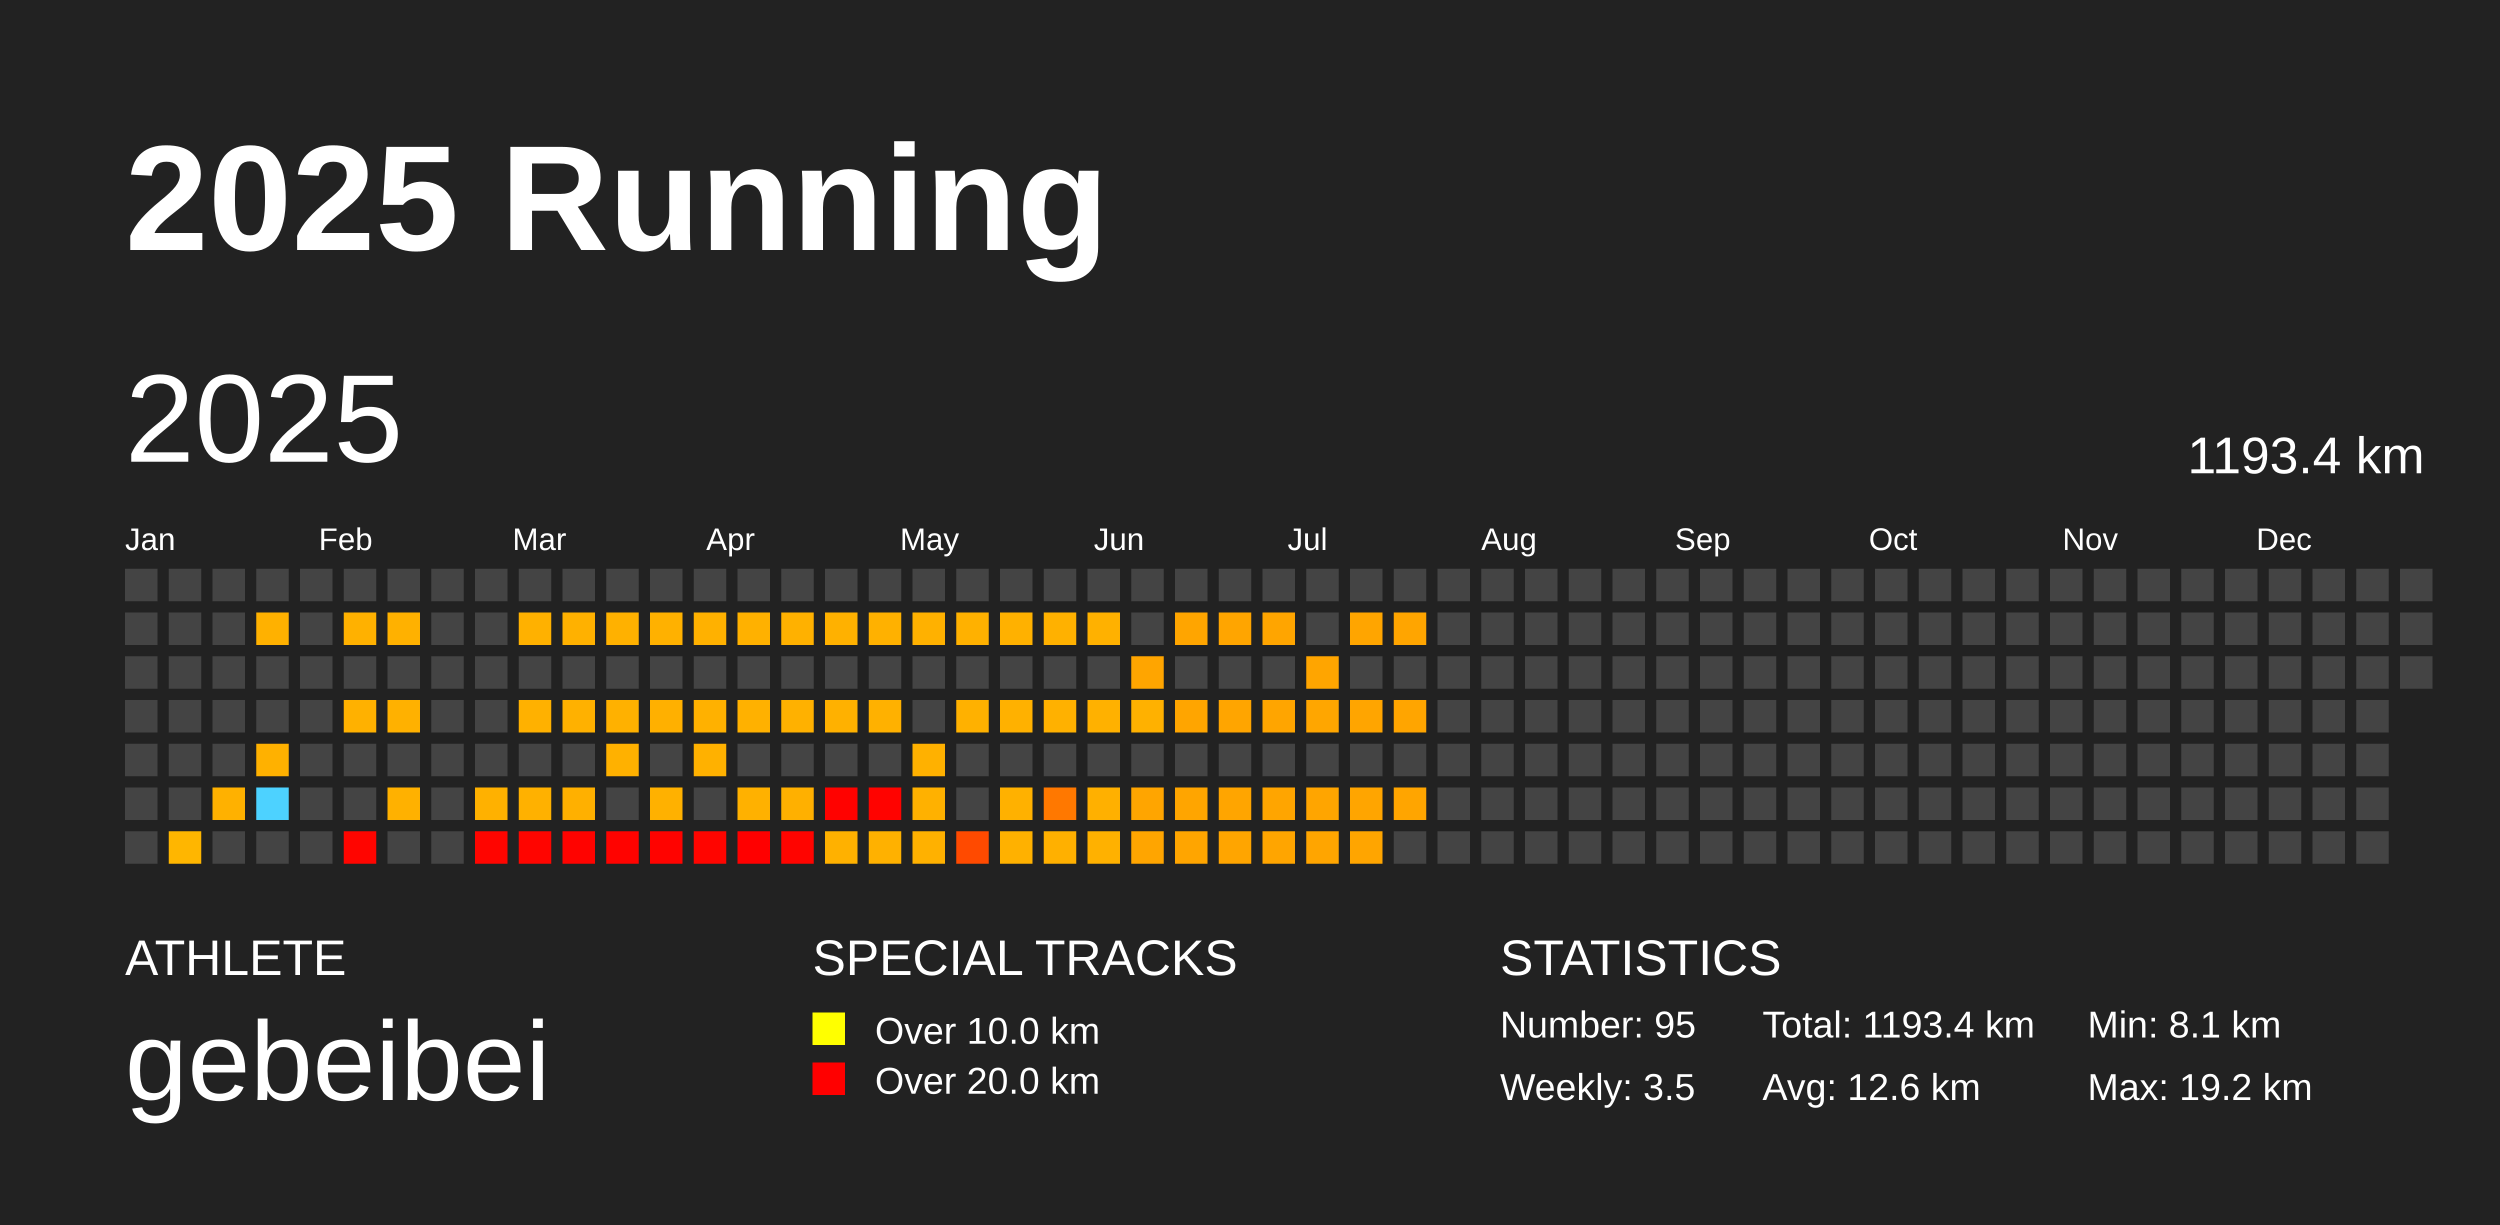
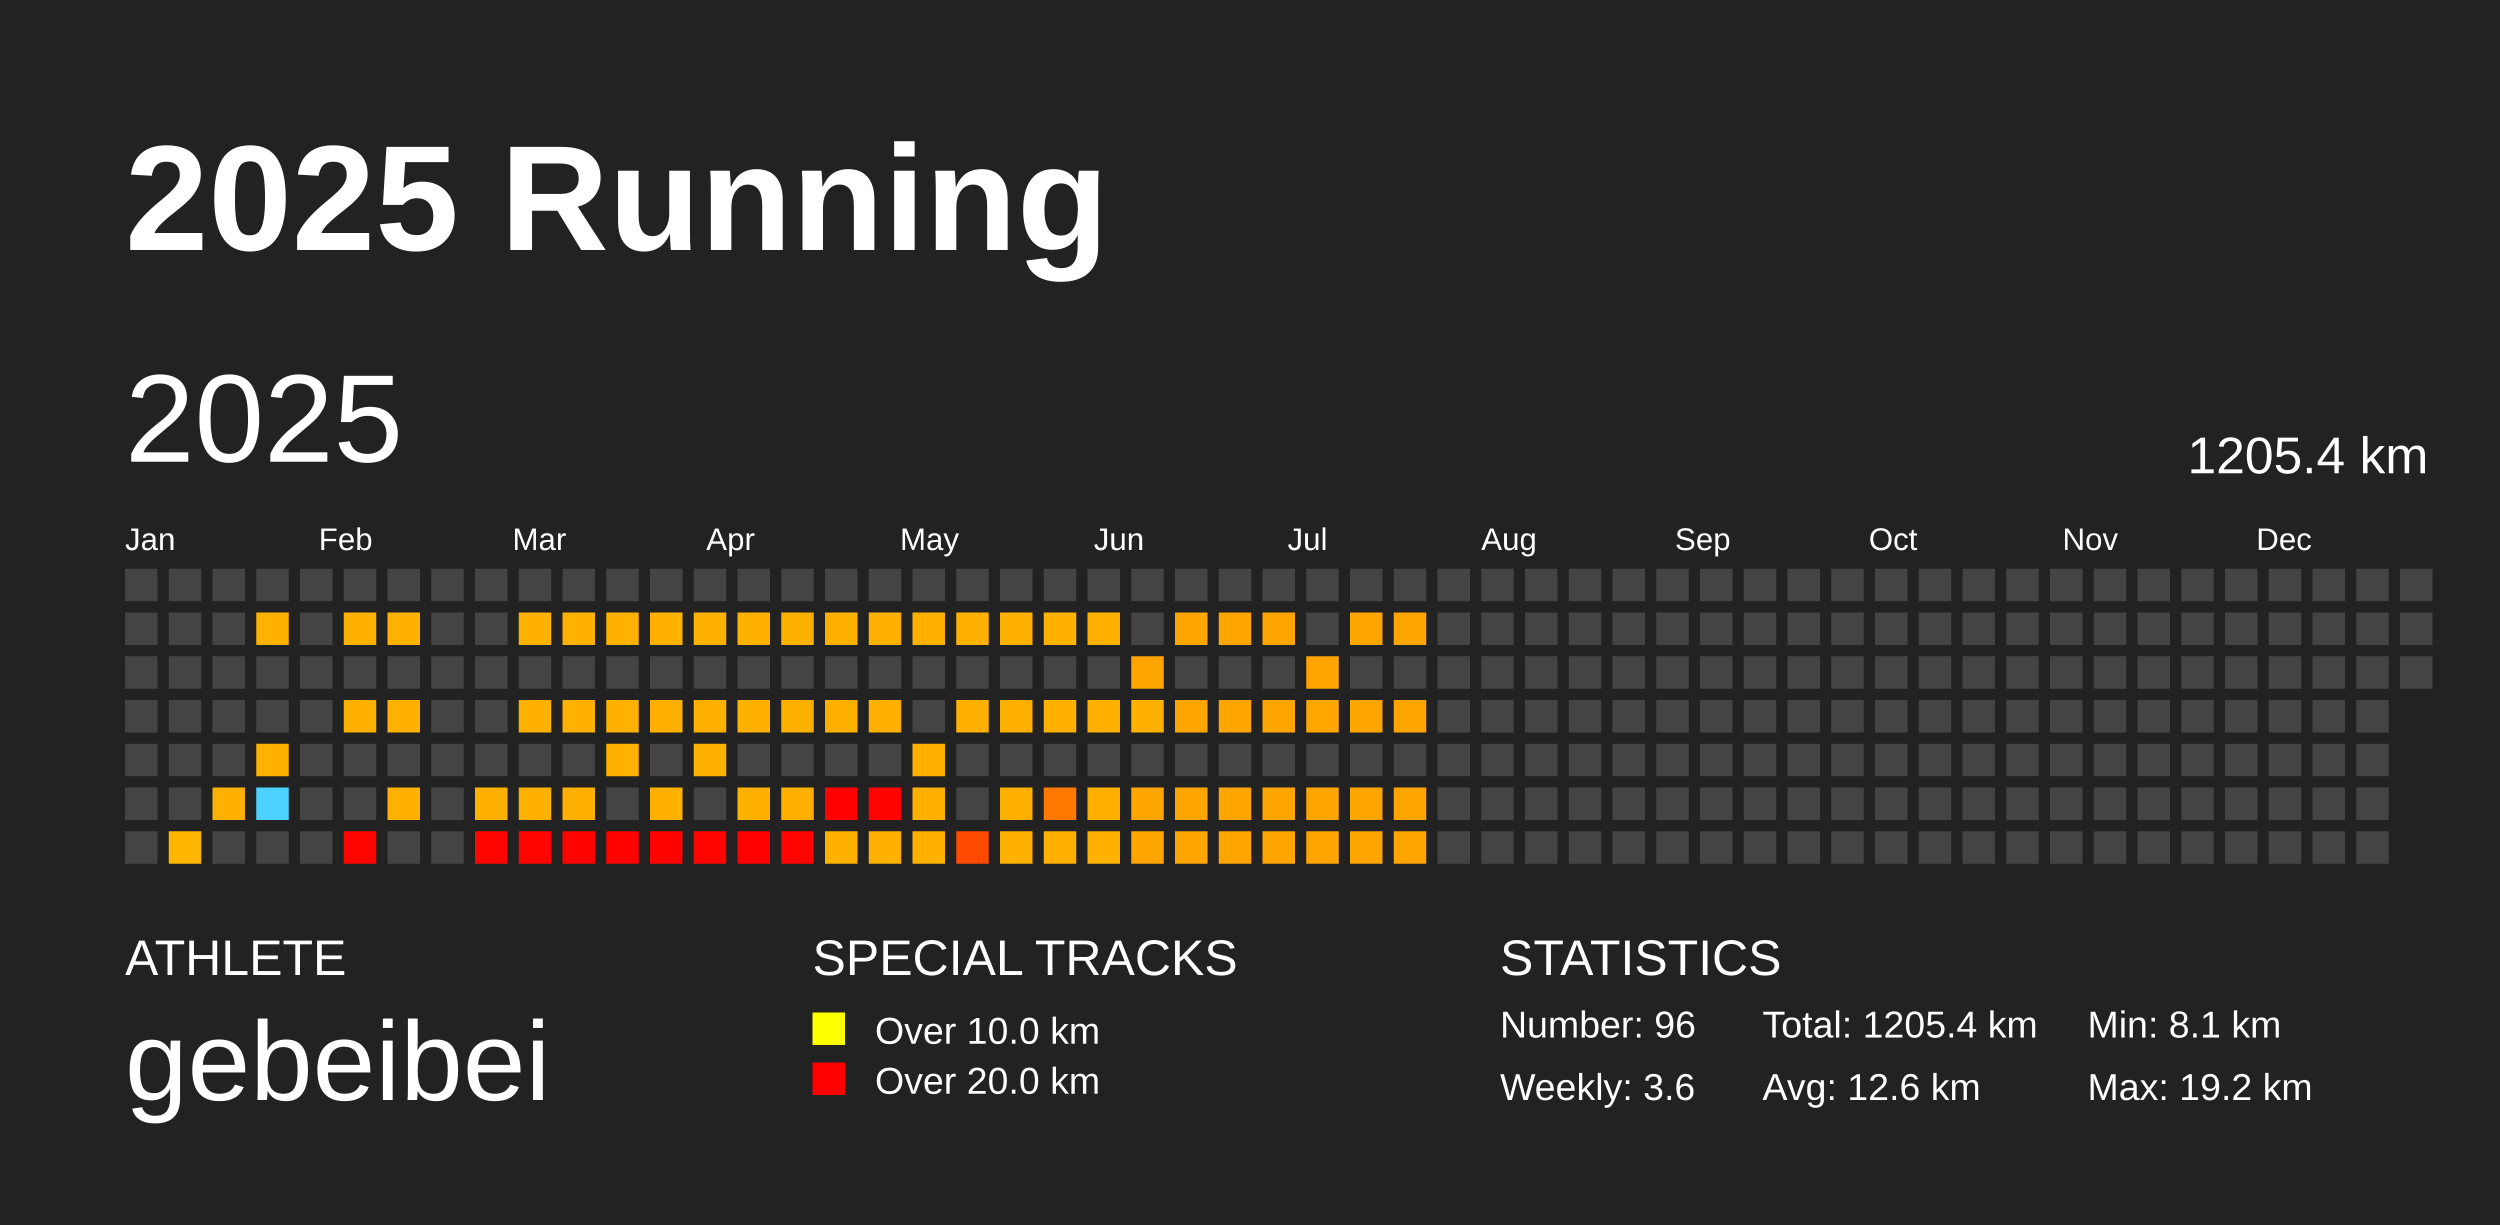
<svg xmlns="http://www.w3.org/2000/svg" baseProfile="full" height="98mm" version="1.1" viewBox="0,0,200,98" width="200mm">
  <defs />
  <rect fill="#222222" height="98" width="200" x="0" y="0" />
  <text fill="#FFFFFF" style="font-size:12px; font-family:Arial; font-weight:bold;" x="10" y="20">2025 Running</text>
  <text fill="#FFFFFF" style="font-size:4px; font-family:Arial" x="10" y="78">ATHLETE</text>
  <text fill="#FFFFFF" style="font-size:9px; font-family:Arial" x="10" y="88">gebeibei</text>
  <text fill="#FFFFFF" style="font-size:4px; font-family:Arial" x="65" y="78">SPECIAL TRACKS</text>
  <rect fill="yellow" height="2.6" width="2.6" x="65" y="81" />
  <text fill="#FFFFFF" style="font-size:3px; font-family:Arial" x="70" y="83.5">Over 10.0 km</text>
  <rect fill="red" height="2.6" width="2.6" x="65" y="85" />
  <text fill="#FFFFFF" style="font-size:3px; font-family:Arial" x="70" y="87.5">Over 20.0 km</text>
  <text fill="#FFFFFF" style="font-size:4px; font-family:Arial" x="120" y="78">STATISTICS</text>
-   <text fill="#FFFFFF" style="font-size:3px; font-family:Arial" x="120" y="83">Number: 95</text>
-   <text fill="#FFFFFF" style="font-size:3px; font-family:Arial" x="120" y="88">Weekly: 3.5</text>
-   <text fill="#FFFFFF" style="font-size:3px; font-family:Arial" x="141" y="83">Total: 1193.4 km</text>
+   <text fill="#FFFFFF" style="font-size:3px; font-family:Arial" x="120" y="83">Number: 96</text>
+   <text fill="#FFFFFF" style="font-size:3px; font-family:Arial" x="120" y="88">Weekly: 3.6</text>
+   <text fill="#FFFFFF" style="font-size:3px; font-family:Arial" x="141" y="83">Total: 1205.4 km</text>
  <text fill="#FFFFFF" style="font-size:3px; font-family:Arial" x="141" y="88">Avg: 12.6 km</text>
  <text fill="#FFFFFF" style="font-size:3px; font-family:Arial" x="167" y="83">Min: 8.1 km</text>
  <text fill="#FFFFFF" style="font-size:3px; font-family:Arial" x="167" y="88">Max: 19.2 km</text>
  <text dominant-baseline="hanging" fill="#FFFFFF" style="font-size:10.0px; font-family:Arial;" x="10" y="30">2025</text>
-   <text dominant-baseline="hanging" fill="#FFFFFF" style="font-size:4.125px; font-family:Arial;" x="175" y="35">1193.4 km</text>
+   <text dominant-baseline="hanging" fill="#FFFFFF" style="font-size:4.125px; font-family:Arial;" x="175" y="35">1205.4 km</text>
  <text fill="#FFFFFF" style="font-size:2.5px; font-family:Arial" x="10.0" y="44">Jan</text>
  <text fill="#FFFFFF" style="font-size:2.5px; font-family:Arial" x="25.5" y="44">Feb</text>
  <text fill="#FFFFFF" style="font-size:2.5px; font-family:Arial" x="41.0" y="44">Mar</text>
  <text fill="#FFFFFF" style="font-size:2.5px; font-family:Arial" x="56.5" y="44">Apr</text>
  <text fill="#FFFFFF" style="font-size:2.5px; font-family:Arial" x="72.0" y="44">May</text>
  <text fill="#FFFFFF" style="font-size:2.5px; font-family:Arial" x="87.5" y="44">Jun</text>
  <text fill="#FFFFFF" style="font-size:2.5px; font-family:Arial" x="103.0" y="44">Jul</text>
  <text fill="#FFFFFF" style="font-size:2.5px; font-family:Arial" x="118.5" y="44">Aug</text>
  <text fill="#FFFFFF" style="font-size:2.5px; font-family:Arial" x="134.0" y="44">Sep</text>
  <text fill="#FFFFFF" style="font-size:2.5px; font-family:Arial" x="149.5" y="44">Oct</text>
  <text fill="#FFFFFF" style="font-size:2.5px; font-family:Arial" x="165.0" y="44">Nov</text>
  <text fill="#FFFFFF" style="font-size:2.5px; font-family:Arial" x="180.5" y="44">Dec</text>
  <rect fill="#444444" height="2.6" width="2.6" x="10.0" y="45.5" />
  <rect fill="#444444" height="2.6" width="2.6" x="10.0" y="49.0" />
  <rect fill="#444444" height="2.6" width="2.6" x="10.0" y="52.5" />
  <rect fill="#444444" height="2.6" width="2.6" x="10.0" y="56.0" />
  <rect fill="#444444" height="2.6" width="2.6" x="10.0" y="59.5" />
  <rect fill="#444444" height="2.6" width="2.6" x="10.0" y="63.0" />
  <rect fill="#444444" height="2.6" width="2.6" x="10.0" y="66.5" />
  <rect fill="#444444" height="2.6" width="2.6" x="13.5" y="45.5" />
  <rect fill="#444444" height="2.6" width="2.6" x="13.5" y="49.0" />
  <rect fill="#444444" height="2.6" width="2.6" x="13.5" y="52.5" />
  <rect fill="#444444" height="2.6" width="2.6" x="13.5" y="56.0" />
  <rect fill="#444444" height="2.6" width="2.6" x="13.5" y="59.5" />
  <rect fill="#444444" height="2.6" width="2.6" x="13.5" y="63.0" />
  <rect fill="#ffb600" height="2.6" width="2.6" x="13.5" y="66.5" />
  <rect fill="#444444" height="2.6" width="2.6" x="17.0" y="45.5" />
  <rect fill="#444444" height="2.6" width="2.6" x="17.0" y="49.0" />
  <rect fill="#444444" height="2.6" width="2.6" x="17.0" y="52.5" />
  <rect fill="#444444" height="2.6" width="2.6" x="17.0" y="56.0" />
  <rect fill="#444444" height="2.6" width="2.6" x="17.0" y="59.5" />
  <rect fill="#ffb100" height="2.6" width="2.6" x="17.0" y="63.0" />
  <rect fill="#444444" height="2.6" width="2.6" x="17.0" y="66.5" />
  <rect fill="#444444" height="2.6" width="2.6" x="20.5" y="45.5" />
  <rect fill="#ffb100" height="2.6" width="2.6" x="20.5" y="49.0" />
  <rect fill="#444444" height="2.6" width="2.6" x="20.5" y="52.5" />
  <rect fill="#444444" height="2.6" width="2.6" x="20.5" y="56.0" />
  <rect fill="#ffb100" height="2.6" width="2.6" x="20.5" y="59.5" />
  <rect fill="#4dd2ff" height="2.6" width="2.6" x="20.5" y="63.0" />
  <rect fill="#444444" height="2.6" width="2.6" x="20.5" y="66.5" />
  <rect fill="#444444" height="2.6" width="2.6" x="24.0" y="45.5" />
  <rect fill="#444444" height="2.6" width="2.6" x="24.0" y="49.0" />
  <rect fill="#444444" height="2.6" width="2.6" x="24.0" y="52.5" />
  <rect fill="#444444" height="2.6" width="2.6" x="24.0" y="56.0" />
  <rect fill="#444444" height="2.6" width="2.6" x="24.0" y="59.5" />
  <rect fill="#444444" height="2.6" width="2.6" x="24.0" y="63.0" />
  <rect fill="#444444" height="2.6" width="2.6" x="24.0" y="66.5" />
  <rect fill="#444444" height="2.6" width="2.6" x="27.5" y="45.5" />
  <rect fill="#ffb100" height="2.6" width="2.6" x="27.5" y="49.0" />
  <rect fill="#444444" height="2.6" width="2.6" x="27.5" y="52.5" />
  <rect fill="#ffb100" height="2.6" width="2.6" x="27.5" y="56.0" />
  <rect fill="#444444" height="2.6" width="2.6" x="27.5" y="59.5" />
  <rect fill="#444444" height="2.6" width="2.6" x="27.5" y="63.0" />
  <rect fill="#ff0500" height="2.6" width="2.6" x="27.5" y="66.5" />
  <rect fill="#444444" height="2.6" width="2.6" x="31.0" y="45.5" />
  <rect fill="#ffb100" height="2.6" width="2.6" x="31.0" y="49.0" />
  <rect fill="#444444" height="2.6" width="2.6" x="31.0" y="52.5" />
  <rect fill="#ffb100" height="2.6" width="2.6" x="31.0" y="56.0" />
  <rect fill="#444444" height="2.6" width="2.6" x="31.0" y="59.5" />
  <rect fill="#ffb100" height="2.6" width="2.6" x="31.0" y="63.0" />
  <rect fill="#444444" height="2.6" width="2.6" x="31.0" y="66.5" />
  <rect fill="#444444" height="2.6" width="2.6" x="34.5" y="45.5" />
  <rect fill="#444444" height="2.6" width="2.6" x="34.5" y="49.0" />
  <rect fill="#444444" height="2.6" width="2.6" x="34.5" y="52.5" />
  <rect fill="#444444" height="2.6" width="2.6" x="34.5" y="56.0" />
  <rect fill="#444444" height="2.6" width="2.6" x="34.5" y="59.5" />
  <rect fill="#444444" height="2.6" width="2.6" x="34.5" y="63.0" />
  <rect fill="#444444" height="2.6" width="2.6" x="34.5" y="66.5" />
  <rect fill="#444444" height="2.6" width="2.6" x="38.0" y="45.5" />
  <rect fill="#444444" height="2.6" width="2.6" x="38.0" y="49.0" />
  <rect fill="#444444" height="2.6" width="2.6" x="38.0" y="52.5" />
  <rect fill="#444444" height="2.6" width="2.6" x="38.0" y="56.0" />
  <rect fill="#444444" height="2.6" width="2.6" x="38.0" y="59.5" />
  <rect fill="#ffb100" height="2.6" width="2.6" x="38.0" y="63.0" />
  <rect fill="#ff0500" height="2.6" width="2.6" x="38.0" y="66.5" />
  <rect fill="#444444" height="2.6" width="2.6" x="41.5" y="45.5" />
  <rect fill="#ffb100" height="2.6" width="2.6" x="41.5" y="49.0" />
  <rect fill="#444444" height="2.6" width="2.6" x="41.5" y="52.5" />
  <rect fill="#ffb100" height="2.6" width="2.6" x="41.5" y="56.0" />
  <rect fill="#444444" height="2.6" width="2.6" x="41.5" y="59.5" />
  <rect fill="#ffb100" height="2.6" width="2.6" x="41.5" y="63.0" />
  <rect fill="#ff0500" height="2.6" width="2.6" x="41.5" y="66.5" />
  <rect fill="#444444" height="2.6" width="2.6" x="45.0" y="45.5" />
  <rect fill="#ffb100" height="2.6" width="2.6" x="45.0" y="49.0" />
  <rect fill="#444444" height="2.6" width="2.6" x="45.0" y="52.5" />
  <rect fill="#ffb100" height="2.6" width="2.6" x="45.0" y="56.0" />
  <rect fill="#444444" height="2.6" width="2.6" x="45.0" y="59.5" />
  <rect fill="#ffb000" height="2.6" width="2.6" x="45.0" y="63.0" />
  <rect fill="#ff0300" height="2.6" width="2.6" x="45.0" y="66.5" />
  <rect fill="#444444" height="2.6" width="2.6" x="48.5" y="45.5" />
  <rect fill="#ffb100" height="2.6" width="2.6" x="48.5" y="49.0" />
  <rect fill="#444444" height="2.6" width="2.6" x="48.5" y="52.5" />
  <rect fill="#ffb100" height="2.6" width="2.6" x="48.5" y="56.0" />
  <rect fill="#ffb100" height="2.6" width="2.6" x="48.5" y="59.5" />
  <rect fill="#444444" height="2.6" width="2.6" x="48.5" y="63.0" />
  <rect fill="#ff0300" height="2.6" width="2.6" x="48.5" y="66.5" />
  <rect fill="#444444" height="2.6" width="2.6" x="52.0" y="45.5" />
  <rect fill="#ffb100" height="2.6" width="2.6" x="52.0" y="49.0" />
  <rect fill="#444444" height="2.6" width="2.6" x="52.0" y="52.5" />
  <rect fill="#ffb000" height="2.6" width="2.6" x="52.0" y="56.0" />
  <rect fill="#444444" height="2.6" width="2.6" x="52.0" y="59.5" />
  <rect fill="#ffb100" height="2.6" width="2.6" x="52.0" y="63.0" />
  <rect fill="#ff0300" height="2.6" width="2.6" x="52.0" y="66.5" />
  <rect fill="#444444" height="2.6" width="2.6" x="55.5" y="45.5" />
  <rect fill="#ffb100" height="2.6" width="2.6" x="55.5" y="49.0" />
  <rect fill="#444444" height="2.6" width="2.6" x="55.5" y="52.5" />
  <rect fill="#ffb100" height="2.6" width="2.6" x="55.5" y="56.0" />
  <rect fill="#ffb100" height="2.6" width="2.6" x="55.5" y="59.5" />
  <rect fill="#444444" height="2.6" width="2.6" x="55.5" y="63.0" />
  <rect fill="#ff0500" height="2.6" width="2.6" x="55.5" y="66.5" />
  <rect fill="#444444" height="2.6" width="2.6" x="59.0" y="45.5" />
  <rect fill="#ffb100" height="2.6" width="2.6" x="59.0" y="49.0" />
  <rect fill="#444444" height="2.6" width="2.6" x="59.0" y="52.5" />
  <rect fill="#ffb100" height="2.6" width="2.6" x="59.0" y="56.0" />
  <rect fill="#444444" height="2.6" width="2.6" x="59.0" y="59.5" />
  <rect fill="#ffb100" height="2.6" width="2.6" x="59.0" y="63.0" />
  <rect fill="#ff0000" height="2.6" width="2.6" x="59.0" y="66.5" />
  <rect fill="#444444" height="2.6" width="2.6" x="62.5" y="45.5" />
  <rect fill="#ffb100" height="2.6" width="2.6" x="62.5" y="49.0" />
  <rect fill="#444444" height="2.6" width="2.6" x="62.5" y="52.5" />
  <rect fill="#ffb100" height="2.6" width="2.6" x="62.5" y="56.0" />
  <rect fill="#444444" height="2.6" width="2.6" x="62.5" y="59.5" />
  <rect fill="#ffb000" height="2.6" width="2.6" x="62.5" y="63.0" />
  <rect fill="#ff0400" height="2.6" width="2.6" x="62.5" y="66.5" />
  <rect fill="#444444" height="2.6" width="2.6" x="66.0" y="45.5" />
  <rect fill="#ffb100" height="2.6" width="2.6" x="66.0" y="49.0" />
  <rect fill="#444444" height="2.6" width="2.6" x="66.0" y="52.5" />
  <rect fill="#ffb100" height="2.6" width="2.6" x="66.0" y="56.0" />
  <rect fill="#444444" height="2.6" width="2.6" x="66.0" y="59.5" />
  <rect fill="#ff0200" height="2.6" width="2.6" x="66.0" y="63.0" />
  <rect fill="#ffb100" height="2.6" width="2.6" x="66.0" y="66.5" />
  <rect fill="#444444" height="2.6" width="2.6" x="69.5" y="45.5" />
  <rect fill="#ffb100" height="2.6" width="2.6" x="69.5" y="49.0" />
  <rect fill="#444444" height="2.6" width="2.6" x="69.5" y="52.5" />
  <rect fill="#ffb100" height="2.6" width="2.6" x="69.5" y="56.0" />
  <rect fill="#444444" height="2.6" width="2.6" x="69.5" y="59.5" />
  <rect fill="#ff0300" height="2.6" width="2.6" x="69.5" y="63.0" />
  <rect fill="#ffb100" height="2.6" width="2.6" x="69.5" y="66.5" />
  <rect fill="#444444" height="2.6" width="2.6" x="73.0" y="45.5" />
  <rect fill="#ffb100" height="2.6" width="2.6" x="73.0" y="49.0" />
  <rect fill="#444444" height="2.6" width="2.6" x="73.0" y="52.5" />
  <rect fill="#444444" height="2.6" width="2.6" x="73.0" y="56.0" />
  <rect fill="#ffb100" height="2.6" width="2.6" x="73.0" y="59.5" />
  <rect fill="#ffb100" height="2.6" width="2.6" x="73.0" y="63.0" />
  <rect fill="#ffb100" height="2.6" width="2.6" x="73.0" y="66.5" />
  <rect fill="#444444" height="2.6" width="2.6" x="76.5" y="45.5" />
  <rect fill="#ffb100" height="2.6" width="2.6" x="76.5" y="49.0" />
  <rect fill="#444444" height="2.6" width="2.6" x="76.5" y="52.5" />
  <rect fill="#ffb100" height="2.6" width="2.6" x="76.5" y="56.0" />
  <rect fill="#444444" height="2.6" width="2.6" x="76.5" y="59.5" />
  <rect fill="#444444" height="2.6" width="2.6" x="76.5" y="63.0" />
  <rect fill="#ff4a00" height="2.6" width="2.6" x="76.5" y="66.5" />
  <rect fill="#444444" height="2.6" width="2.6" x="80.0" y="45.5" />
  <rect fill="#ffb100" height="2.6" width="2.6" x="80.0" y="49.0" />
  <rect fill="#444444" height="2.6" width="2.6" x="80.0" y="52.5" />
  <rect fill="#ffb100" height="2.6" width="2.6" x="80.0" y="56.0" />
  <rect fill="#444444" height="2.6" width="2.6" x="80.0" y="59.5" />
  <rect fill="#ffb100" height="2.6" width="2.6" x="80.0" y="63.0" />
  <rect fill="#ffb100" height="2.6" width="2.6" x="80.0" y="66.5" />
  <rect fill="#444444" height="2.6" width="2.6" x="83.5" y="45.5" />
  <rect fill="#ffb100" height="2.6" width="2.6" x="83.5" y="49.0" />
  <rect fill="#444444" height="2.6" width="2.6" x="83.5" y="52.5" />
  <rect fill="#ffb100" height="2.6" width="2.6" x="83.5" y="56.0" />
  <rect fill="#444444" height="2.6" width="2.6" x="83.5" y="59.5" />
  <rect fill="#ff7800" height="2.6" width="2.6" x="83.5" y="63.0" />
  <rect fill="#ffb000" height="2.6" width="2.6" x="83.5" y="66.5" />
  <rect fill="#444444" height="2.6" width="2.6" x="87.0" y="45.5" />
  <rect fill="#ffb100" height="2.6" width="2.6" x="87.0" y="49.0" />
  <rect fill="#444444" height="2.6" width="2.6" x="87.0" y="52.5" />
  <rect fill="#ffb100" height="2.6" width="2.6" x="87.0" y="56.0" />
  <rect fill="#444444" height="2.6" width="2.6" x="87.0" y="59.5" />
  <rect fill="#ffb000" height="2.6" width="2.6" x="87.0" y="63.0" />
  <rect fill="#ffb100" height="2.6" width="2.6" x="87.0" y="66.5" />
  <rect fill="#444444" height="2.6" width="2.6" x="90.5" y="45.5" />
  <rect fill="#444444" height="2.6" width="2.6" x="90.5" y="49.0" />
  <rect fill="#ffa500" height="2.6" width="2.6" x="90.5" y="52.5" />
  <rect fill="#ffb100" height="2.6" width="2.6" x="90.5" y="56.0" />
  <rect fill="#444444" height="2.6" width="2.6" x="90.5" y="59.5" />
  <rect fill="#ffa500" height="2.6" width="2.6" x="90.5" y="63.0" />
  <rect fill="#ffa500" height="2.6" width="2.6" x="90.5" y="66.5" />
  <rect fill="#444444" height="2.6" width="2.6" x="94.0" y="45.5" />
  <rect fill="#ffa500" height="2.6" width="2.6" x="94.0" y="49.0" />
  <rect fill="#444444" height="2.6" width="2.6" x="94.0" y="52.5" />
  <rect fill="#ffa500" height="2.6" width="2.6" x="94.0" y="56.0" />
  <rect fill="#444444" height="2.6" width="2.6" x="94.0" y="59.5" />
  <rect fill="#ffa500" height="2.6" width="2.6" x="94.0" y="63.0" />
  <rect fill="#ffa500" height="2.6" width="2.6" x="94.0" y="66.5" />
  <rect fill="#444444" height="2.6" width="2.6" x="97.5" y="45.5" />
  <rect fill="#ffa500" height="2.6" width="2.6" x="97.5" y="49.0" />
  <rect fill="#444444" height="2.6" width="2.6" x="97.5" y="52.5" />
  <rect fill="#ffa500" height="2.6" width="2.6" x="97.5" y="56.0" />
  <rect fill="#444444" height="2.6" width="2.6" x="97.5" y="59.5" />
  <rect fill="#ffa500" height="2.6" width="2.6" x="97.5" y="63.0" />
  <rect fill="#ffa500" height="2.6" width="2.6" x="97.5" y="66.5" />
  <rect fill="#444444" height="2.6" width="2.6" x="101.0" y="45.5" />
  <rect fill="#ffa500" height="2.6" width="2.6" x="101.0" y="49.0" />
  <rect fill="#444444" height="2.6" width="2.6" x="101.0" y="52.5" />
  <rect fill="#ffa500" height="2.6" width="2.6" x="101.0" y="56.0" />
  <rect fill="#444444" height="2.6" width="2.6" x="101.0" y="59.5" />
  <rect fill="#ffa500" height="2.6" width="2.6" x="101.0" y="63.0" />
  <rect fill="#ffa500" height="2.6" width="2.6" x="101.0" y="66.5" />
  <rect fill="#444444" height="2.6" width="2.6" x="104.5" y="45.5" />
  <rect fill="#444444" height="2.6" width="2.6" x="104.5" y="49.0" />
  <rect fill="#ffa500" height="2.6" width="2.6" x="104.5" y="52.5" />
  <rect fill="#ffa600" height="2.6" width="2.6" x="104.5" y="56.0" />
  <rect fill="#444444" height="2.6" width="2.6" x="104.5" y="59.5" />
  <rect fill="#ffa500" height="2.6" width="2.6" x="104.5" y="63.0" />
  <rect fill="#ffa500" height="2.6" width="2.6" x="104.5" y="66.5" />
  <rect fill="#444444" height="2.6" width="2.6" x="108.0" y="45.5" />
  <rect fill="#ffa500" height="2.6" width="2.6" x="108.0" y="49.0" />
  <rect fill="#444444" height="2.6" width="2.6" x="108.0" y="52.5" />
  <rect fill="#ffa500" height="2.6" width="2.6" x="108.0" y="56.0" />
  <rect fill="#444444" height="2.6" width="2.6" x="108.0" y="59.5" />
  <rect fill="#ffa500" height="2.6" width="2.6" x="108.0" y="63.0" />
  <rect fill="#ffa500" height="2.6" width="2.6" x="108.0" y="66.5" />
  <rect fill="#444444" height="2.6" width="2.6" x="111.5" y="45.5" />
  <rect fill="#ffa500" height="2.6" width="2.6" x="111.5" y="49.0" />
  <rect fill="#444444" height="2.6" width="2.6" x="111.5" y="52.5" />
  <rect fill="#ffa500" height="2.6" width="2.6" x="111.5" y="56.0" />
  <rect fill="#444444" height="2.6" width="2.6" x="111.5" y="59.5" />
  <rect fill="#ffa500" height="2.6" width="2.6" x="111.5" y="63.0" />
-   <rect fill="#444444" height="2.6" width="2.6" x="111.5" y="66.5" />
+   <rect fill="#ffa500" height="2.6" width="2.6" x="111.5" y="66.5" />
  <rect fill="#444444" height="2.6" width="2.6" x="115.0" y="45.5" />
  <rect fill="#444444" height="2.6" width="2.6" x="115.0" y="49.0" />
  <rect fill="#444444" height="2.6" width="2.6" x="115.0" y="52.5" />
  <rect fill="#444444" height="2.6" width="2.6" x="115.0" y="56.0" />
  <rect fill="#444444" height="2.6" width="2.6" x="115.0" y="59.5" />
  <rect fill="#444444" height="2.6" width="2.6" x="115.0" y="63.0" />
  <rect fill="#444444" height="2.6" width="2.6" x="115.0" y="66.5" />
  <rect fill="#444444" height="2.6" width="2.6" x="118.5" y="45.5" />
  <rect fill="#444444" height="2.6" width="2.6" x="118.5" y="49.0" />
  <rect fill="#444444" height="2.6" width="2.6" x="118.5" y="52.5" />
  <rect fill="#444444" height="2.6" width="2.6" x="118.5" y="56.0" />
  <rect fill="#444444" height="2.6" width="2.6" x="118.5" y="59.5" />
  <rect fill="#444444" height="2.6" width="2.6" x="118.5" y="63.0" />
  <rect fill="#444444" height="2.6" width="2.6" x="118.5" y="66.5" />
  <rect fill="#444444" height="2.6" width="2.6" x="122.0" y="45.5" />
  <rect fill="#444444" height="2.6" width="2.6" x="122.0" y="49.0" />
  <rect fill="#444444" height="2.6" width="2.6" x="122.0" y="52.5" />
  <rect fill="#444444" height="2.6" width="2.6" x="122.0" y="56.0" />
  <rect fill="#444444" height="2.6" width="2.6" x="122.0" y="59.5" />
  <rect fill="#444444" height="2.6" width="2.6" x="122.0" y="63.0" />
  <rect fill="#444444" height="2.6" width="2.6" x="122.0" y="66.5" />
  <rect fill="#444444" height="2.6" width="2.6" x="125.5" y="45.5" />
  <rect fill="#444444" height="2.6" width="2.6" x="125.5" y="49.0" />
  <rect fill="#444444" height="2.6" width="2.6" x="125.5" y="52.5" />
  <rect fill="#444444" height="2.6" width="2.6" x="125.5" y="56.0" />
  <rect fill="#444444" height="2.6" width="2.6" x="125.5" y="59.5" />
  <rect fill="#444444" height="2.6" width="2.6" x="125.5" y="63.0" />
  <rect fill="#444444" height="2.6" width="2.6" x="125.5" y="66.5" />
  <rect fill="#444444" height="2.6" width="2.6" x="129.0" y="45.5" />
  <rect fill="#444444" height="2.6" width="2.6" x="129.0" y="49.0" />
  <rect fill="#444444" height="2.6" width="2.6" x="129.0" y="52.5" />
  <rect fill="#444444" height="2.6" width="2.6" x="129.0" y="56.0" />
  <rect fill="#444444" height="2.6" width="2.6" x="129.0" y="59.5" />
  <rect fill="#444444" height="2.6" width="2.6" x="129.0" y="63.0" />
  <rect fill="#444444" height="2.6" width="2.6" x="129.0" y="66.5" />
  <rect fill="#444444" height="2.6" width="2.6" x="132.5" y="45.5" />
  <rect fill="#444444" height="2.6" width="2.6" x="132.5" y="49.0" />
  <rect fill="#444444" height="2.6" width="2.6" x="132.5" y="52.5" />
  <rect fill="#444444" height="2.6" width="2.6" x="132.5" y="56.0" />
  <rect fill="#444444" height="2.6" width="2.6" x="132.5" y="59.5" />
  <rect fill="#444444" height="2.6" width="2.6" x="132.5" y="63.0" />
  <rect fill="#444444" height="2.6" width="2.6" x="132.5" y="66.5" />
  <rect fill="#444444" height="2.6" width="2.6" x="136.0" y="45.5" />
  <rect fill="#444444" height="2.6" width="2.6" x="136.0" y="49.0" />
  <rect fill="#444444" height="2.6" width="2.6" x="136.0" y="52.5" />
  <rect fill="#444444" height="2.6" width="2.6" x="136.0" y="56.0" />
  <rect fill="#444444" height="2.6" width="2.6" x="136.0" y="59.5" />
  <rect fill="#444444" height="2.6" width="2.6" x="136.0" y="63.0" />
  <rect fill="#444444" height="2.6" width="2.6" x="136.0" y="66.5" />
  <rect fill="#444444" height="2.6" width="2.6" x="139.5" y="45.5" />
  <rect fill="#444444" height="2.6" width="2.6" x="139.5" y="49.0" />
  <rect fill="#444444" height="2.6" width="2.6" x="139.5" y="52.5" />
  <rect fill="#444444" height="2.6" width="2.6" x="139.5" y="56.0" />
  <rect fill="#444444" height="2.6" width="2.6" x="139.5" y="59.5" />
  <rect fill="#444444" height="2.6" width="2.6" x="139.5" y="63.0" />
  <rect fill="#444444" height="2.6" width="2.6" x="139.5" y="66.5" />
  <rect fill="#444444" height="2.6" width="2.6" x="143.0" y="45.5" />
  <rect fill="#444444" height="2.6" width="2.6" x="143.0" y="49.0" />
  <rect fill="#444444" height="2.6" width="2.6" x="143.0" y="52.5" />
  <rect fill="#444444" height="2.6" width="2.6" x="143.0" y="56.0" />
  <rect fill="#444444" height="2.6" width="2.6" x="143.0" y="59.5" />
  <rect fill="#444444" height="2.6" width="2.6" x="143.0" y="63.0" />
  <rect fill="#444444" height="2.6" width="2.6" x="143.0" y="66.5" />
  <rect fill="#444444" height="2.6" width="2.6" x="146.5" y="45.5" />
  <rect fill="#444444" height="2.6" width="2.6" x="146.5" y="49.0" />
  <rect fill="#444444" height="2.6" width="2.6" x="146.5" y="52.5" />
  <rect fill="#444444" height="2.6" width="2.6" x="146.5" y="56.0" />
  <rect fill="#444444" height="2.6" width="2.6" x="146.5" y="59.5" />
  <rect fill="#444444" height="2.6" width="2.6" x="146.5" y="63.0" />
  <rect fill="#444444" height="2.6" width="2.6" x="146.5" y="66.5" />
  <rect fill="#444444" height="2.6" width="2.6" x="150.0" y="45.5" />
  <rect fill="#444444" height="2.6" width="2.6" x="150.0" y="49.0" />
  <rect fill="#444444" height="2.6" width="2.6" x="150.0" y="52.5" />
  <rect fill="#444444" height="2.6" width="2.6" x="150.0" y="56.0" />
  <rect fill="#444444" height="2.6" width="2.6" x="150.0" y="59.5" />
  <rect fill="#444444" height="2.6" width="2.6" x="150.0" y="63.0" />
  <rect fill="#444444" height="2.6" width="2.6" x="150.0" y="66.5" />
  <rect fill="#444444" height="2.6" width="2.6" x="153.5" y="45.5" />
  <rect fill="#444444" height="2.6" width="2.6" x="153.5" y="49.0" />
  <rect fill="#444444" height="2.6" width="2.6" x="153.5" y="52.5" />
  <rect fill="#444444" height="2.6" width="2.6" x="153.5" y="56.0" />
  <rect fill="#444444" height="2.6" width="2.6" x="153.5" y="59.5" />
  <rect fill="#444444" height="2.6" width="2.6" x="153.5" y="63.0" />
  <rect fill="#444444" height="2.6" width="2.6" x="153.5" y="66.5" />
  <rect fill="#444444" height="2.6" width="2.6" x="157.0" y="45.5" />
  <rect fill="#444444" height="2.6" width="2.6" x="157.0" y="49.0" />
  <rect fill="#444444" height="2.6" width="2.6" x="157.0" y="52.5" />
  <rect fill="#444444" height="2.6" width="2.6" x="157.0" y="56.0" />
  <rect fill="#444444" height="2.6" width="2.6" x="157.0" y="59.5" />
  <rect fill="#444444" height="2.6" width="2.6" x="157.0" y="63.0" />
  <rect fill="#444444" height="2.6" width="2.6" x="157.0" y="66.5" />
  <rect fill="#444444" height="2.6" width="2.6" x="160.5" y="45.5" />
  <rect fill="#444444" height="2.6" width="2.6" x="160.5" y="49.0" />
  <rect fill="#444444" height="2.6" width="2.6" x="160.5" y="52.5" />
  <rect fill="#444444" height="2.6" width="2.6" x="160.5" y="56.0" />
  <rect fill="#444444" height="2.6" width="2.6" x="160.5" y="59.5" />
  <rect fill="#444444" height="2.6" width="2.6" x="160.5" y="63.0" />
  <rect fill="#444444" height="2.6" width="2.6" x="160.5" y="66.5" />
  <rect fill="#444444" height="2.6" width="2.6" x="164.0" y="45.5" />
  <rect fill="#444444" height="2.6" width="2.6" x="164.0" y="49.0" />
  <rect fill="#444444" height="2.6" width="2.6" x="164.0" y="52.5" />
  <rect fill="#444444" height="2.6" width="2.6" x="164.0" y="56.0" />
  <rect fill="#444444" height="2.6" width="2.6" x="164.0" y="59.5" />
  <rect fill="#444444" height="2.6" width="2.6" x="164.0" y="63.0" />
  <rect fill="#444444" height="2.6" width="2.6" x="164.0" y="66.5" />
  <rect fill="#444444" height="2.6" width="2.6" x="167.5" y="45.5" />
  <rect fill="#444444" height="2.6" width="2.6" x="167.5" y="49.0" />
  <rect fill="#444444" height="2.6" width="2.6" x="167.5" y="52.5" />
  <rect fill="#444444" height="2.6" width="2.6" x="167.5" y="56.0" />
  <rect fill="#444444" height="2.6" width="2.6" x="167.5" y="59.5" />
  <rect fill="#444444" height="2.6" width="2.6" x="167.5" y="63.0" />
  <rect fill="#444444" height="2.6" width="2.6" x="167.5" y="66.5" />
  <rect fill="#444444" height="2.6" width="2.6" x="171.0" y="45.5" />
  <rect fill="#444444" height="2.6" width="2.6" x="171.0" y="49.0" />
  <rect fill="#444444" height="2.6" width="2.6" x="171.0" y="52.5" />
  <rect fill="#444444" height="2.6" width="2.6" x="171.0" y="56.0" />
  <rect fill="#444444" height="2.6" width="2.6" x="171.0" y="59.5" />
  <rect fill="#444444" height="2.6" width="2.6" x="171.0" y="63.0" />
  <rect fill="#444444" height="2.6" width="2.6" x="171.0" y="66.5" />
  <rect fill="#444444" height="2.6" width="2.6" x="174.5" y="45.5" />
  <rect fill="#444444" height="2.6" width="2.6" x="174.5" y="49.0" />
  <rect fill="#444444" height="2.6" width="2.6" x="174.5" y="52.5" />
  <rect fill="#444444" height="2.6" width="2.6" x="174.5" y="56.0" />
  <rect fill="#444444" height="2.6" width="2.6" x="174.5" y="59.5" />
  <rect fill="#444444" height="2.6" width="2.6" x="174.5" y="63.0" />
  <rect fill="#444444" height="2.6" width="2.6" x="174.5" y="66.5" />
  <rect fill="#444444" height="2.6" width="2.6" x="178.0" y="45.5" />
  <rect fill="#444444" height="2.6" width="2.6" x="178.0" y="49.0" />
  <rect fill="#444444" height="2.6" width="2.6" x="178.0" y="52.5" />
  <rect fill="#444444" height="2.6" width="2.6" x="178.0" y="56.0" />
  <rect fill="#444444" height="2.6" width="2.6" x="178.0" y="59.5" />
  <rect fill="#444444" height="2.6" width="2.6" x="178.0" y="63.0" />
  <rect fill="#444444" height="2.6" width="2.6" x="178.0" y="66.5" />
  <rect fill="#444444" height="2.6" width="2.6" x="181.5" y="45.5" />
  <rect fill="#444444" height="2.6" width="2.6" x="181.5" y="49.0" />
  <rect fill="#444444" height="2.6" width="2.6" x="181.5" y="52.5" />
  <rect fill="#444444" height="2.6" width="2.6" x="181.5" y="56.0" />
  <rect fill="#444444" height="2.6" width="2.6" x="181.5" y="59.5" />
  <rect fill="#444444" height="2.6" width="2.6" x="181.5" y="63.0" />
  <rect fill="#444444" height="2.6" width="2.6" x="181.5" y="66.5" />
  <rect fill="#444444" height="2.6" width="2.6" x="185.0" y="45.5" />
  <rect fill="#444444" height="2.6" width="2.6" x="185.0" y="49.0" />
  <rect fill="#444444" height="2.6" width="2.6" x="185.0" y="52.5" />
  <rect fill="#444444" height="2.6" width="2.6" x="185.0" y="56.0" />
  <rect fill="#444444" height="2.6" width="2.6" x="185.0" y="59.5" />
  <rect fill="#444444" height="2.6" width="2.6" x="185.0" y="63.0" />
  <rect fill="#444444" height="2.6" width="2.6" x="185.0" y="66.5" />
  <rect fill="#444444" height="2.6" width="2.6" x="188.5" y="45.5" />
  <rect fill="#444444" height="2.6" width="2.6" x="188.5" y="49.0" />
  <rect fill="#444444" height="2.6" width="2.6" x="188.5" y="52.5" />
  <rect fill="#444444" height="2.6" width="2.6" x="188.5" y="56.0" />
  <rect fill="#444444" height="2.6" width="2.6" x="188.5" y="59.5" />
  <rect fill="#444444" height="2.6" width="2.6" x="188.5" y="63.0" />
  <rect fill="#444444" height="2.6" width="2.6" x="188.5" y="66.5" />
  <rect fill="#444444" height="2.6" width="2.6" x="192.0" y="45.5" />
  <rect fill="#444444" height="2.6" width="2.6" x="192.0" y="49.0" />
  <rect fill="#444444" height="2.6" width="2.6" x="192.0" y="52.5" />
</svg>
